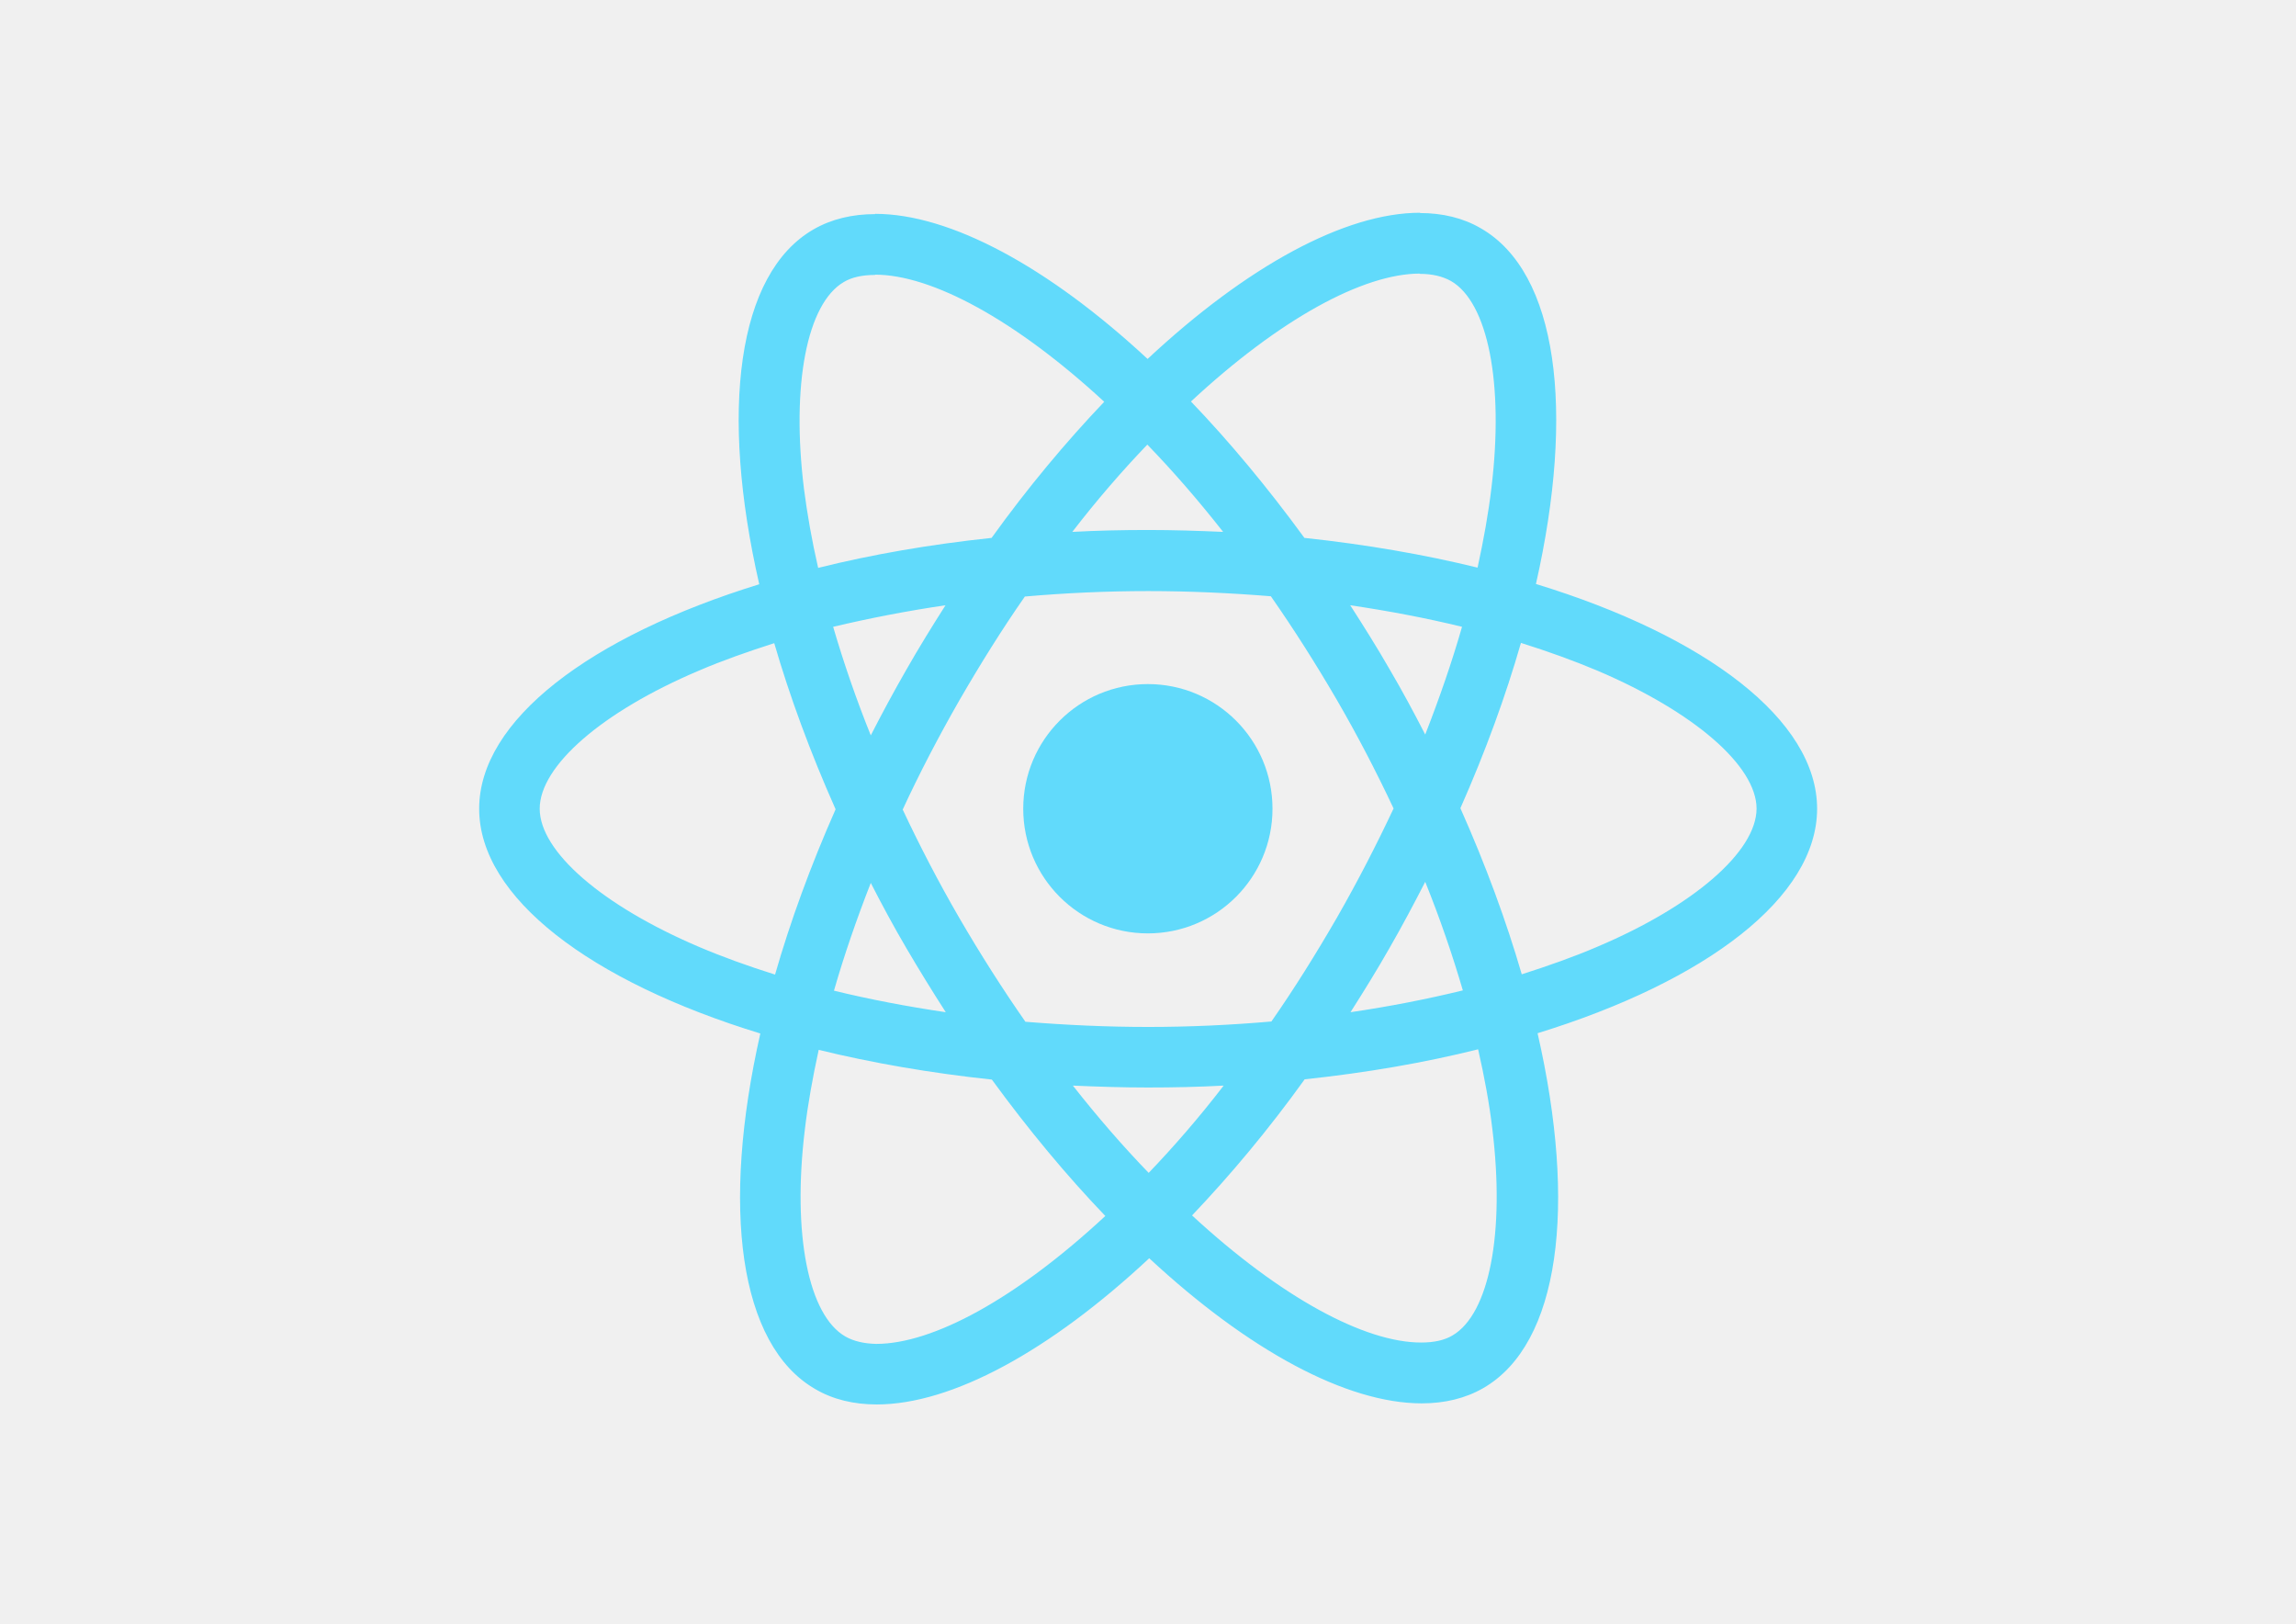
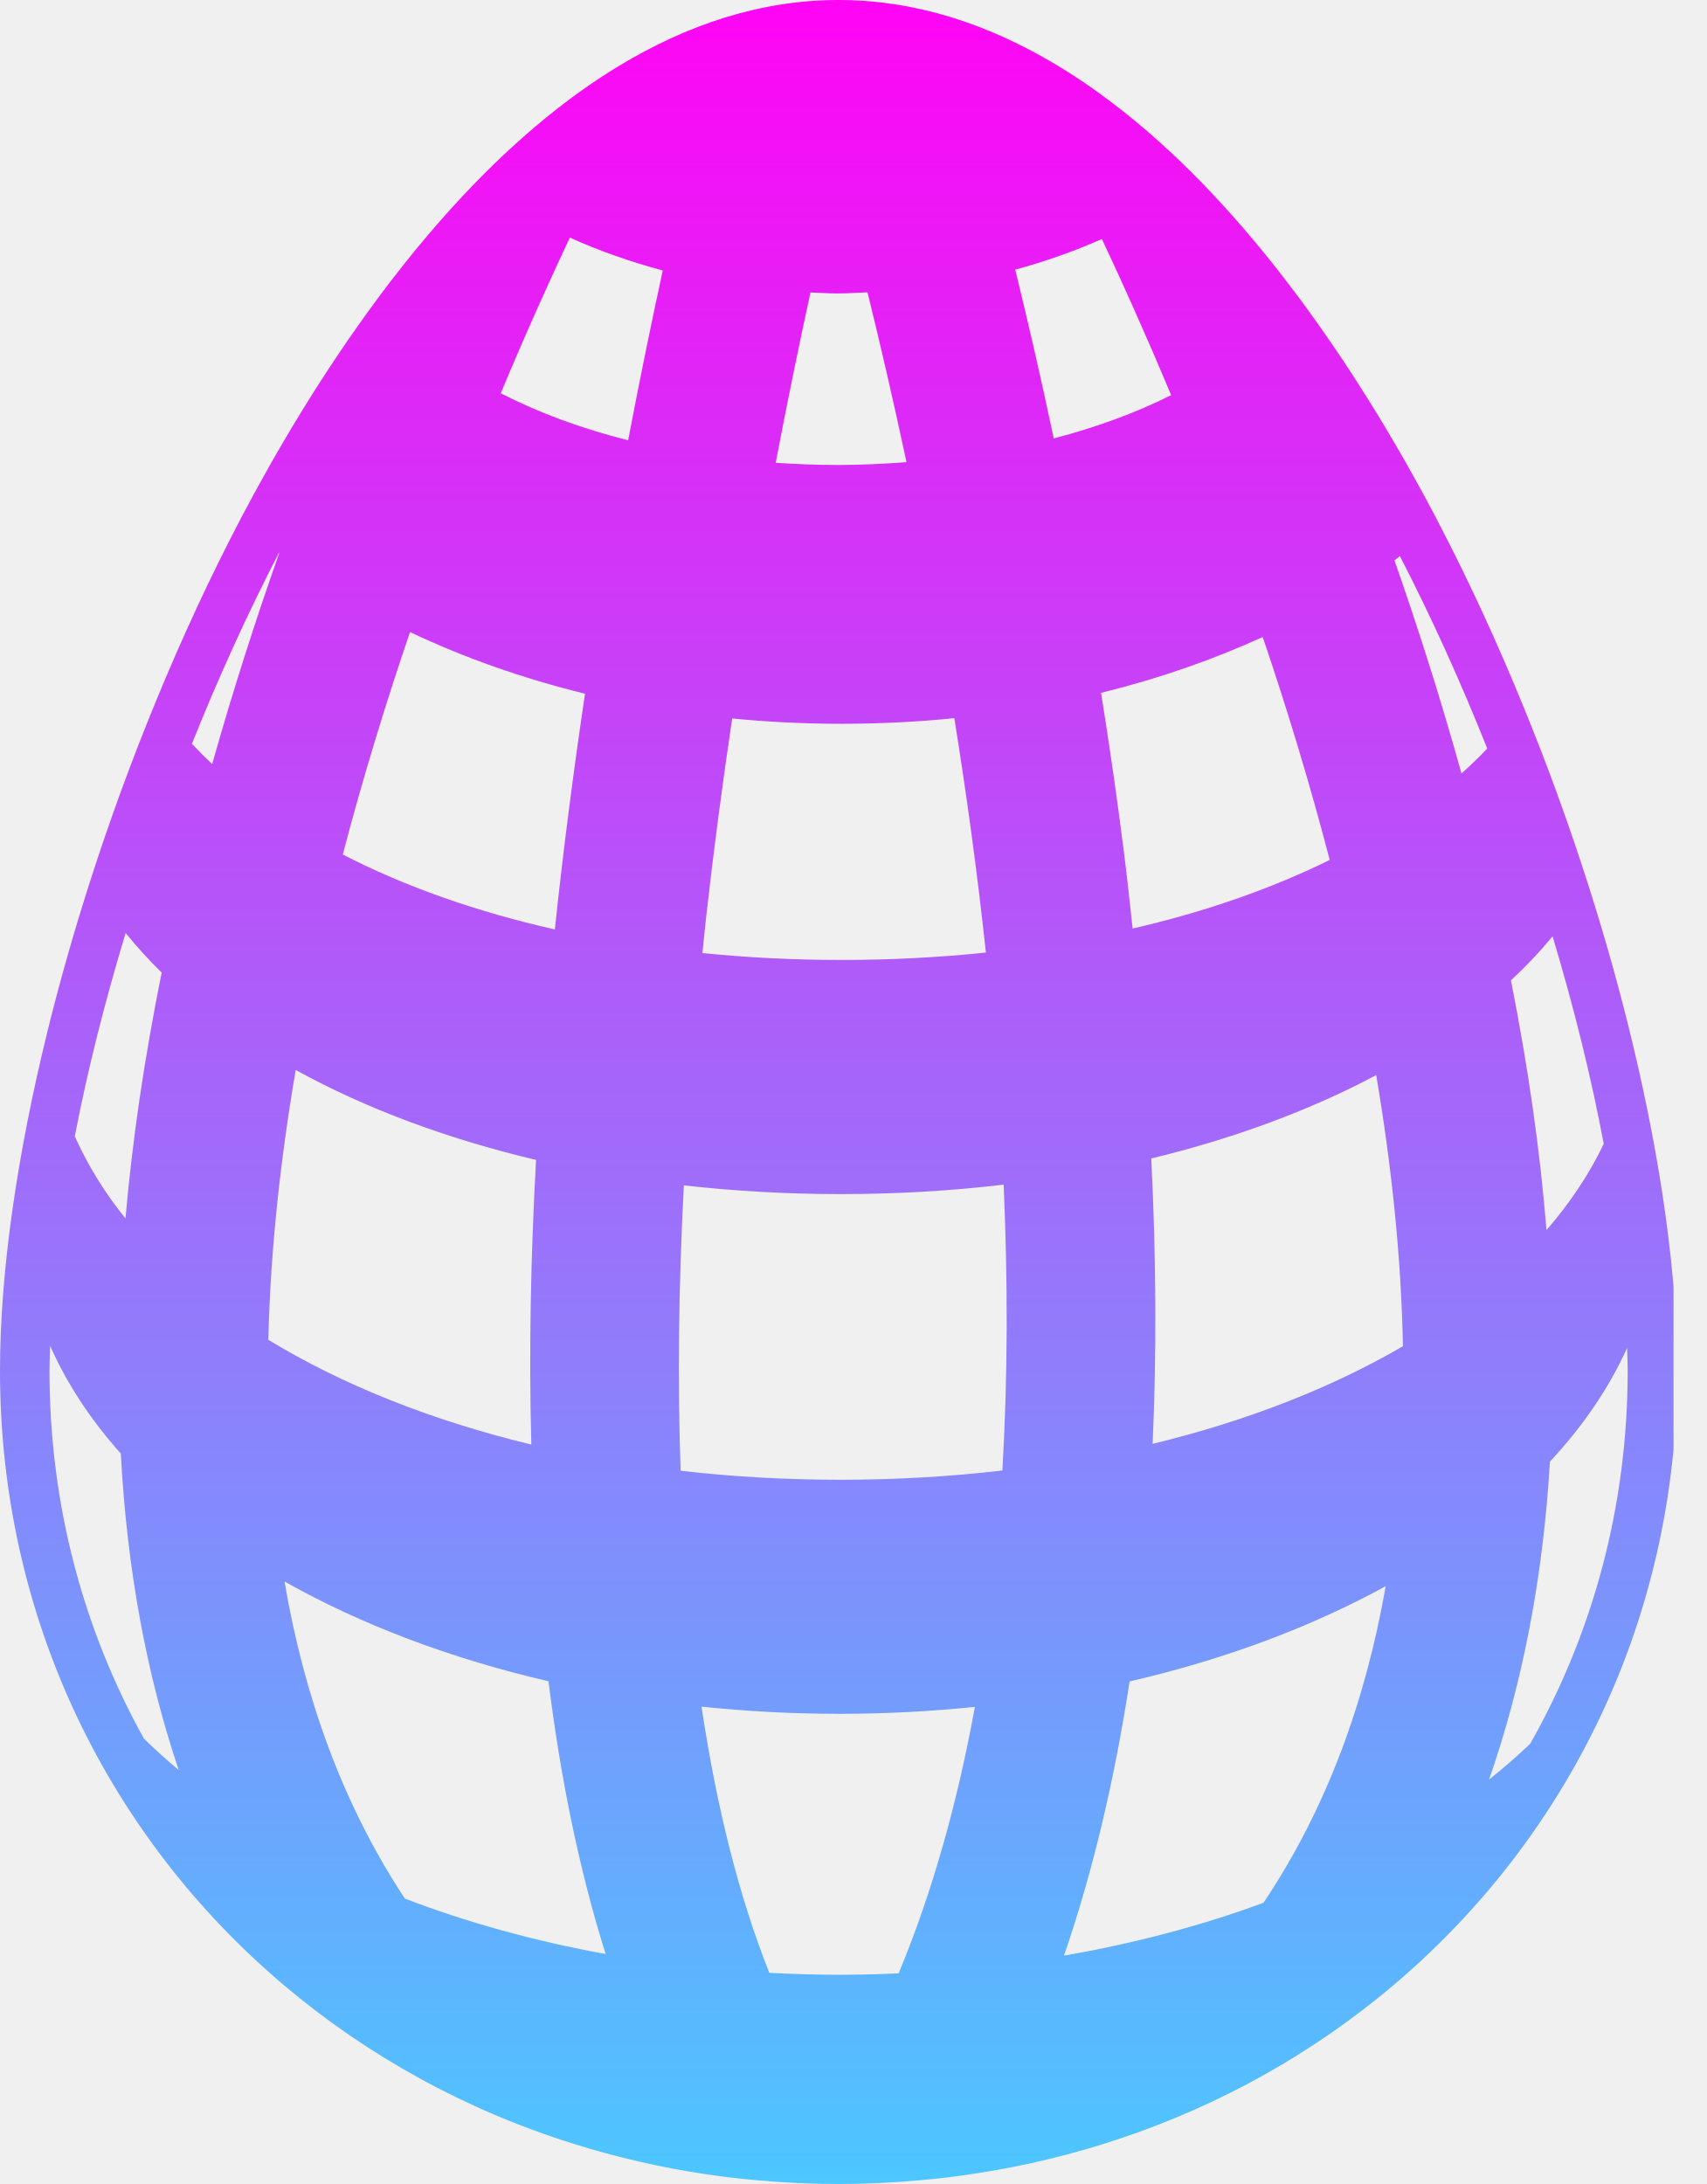
- <svg xmlns="http://www.w3.org/2000/svg" viewBox="0 0 841.9 595.3">
-   <g fill="#61DAFB">
-     <path d="M666.3 296.5c0-32.5-40.7-63.3-103.1-82.4 14.4-63.6 8-114.2-20.2-130.4-6.5-3.8-14.1-5.6-22.4-5.6v22.3c4.6 0 8.3.9 11.4 2.6 13.6 7.8 19.5 37.5 14.9 75.7-1.1 9.4-2.9 19.3-5.1 29.4-19.6-4.8-41-8.5-63.5-10.9-13.5-18.5-27.5-35.3-41.6-50 32.6-30.3 63.2-46.9 84-46.9V78c-27.5 0-63.5 19.6-99.9 53.6-36.4-33.8-72.4-53.2-99.9-53.2v22.3c20.7 0 51.4 16.5 84 46.6-14 14.7-28 31.4-41.3 49.9-22.6 2.4-44 6.1-63.6 11-2.3-10-4-19.7-5.2-29-4.7-38.2 1.1-67.9 14.6-75.8 3-1.8 6.9-2.6 11.5-2.6V78.5c-8.4 0-16 1.8-22.6 5.6-28.1 16.2-34.4 66.7-19.9 130.1-62.2 19.2-102.7 49.9-102.7 82.3 0 32.5 40.7 63.3 103.1 82.4-14.4 63.6-8 114.2 20.2 130.4 6.5 3.8 14.1 5.6 22.5 5.6 27.5 0 63.5-19.6 99.9-53.6 36.4 33.8 72.4 53.2 99.9 53.2 8.4 0 16-1.8 22.6-5.6 28.1-16.2 34.4-66.7 19.9-130.1 62-19.1 102.5-49.9 102.5-82.3zm-130.2-66.7c-3.7 12.9-8.3 26.2-13.5 39.5-4.1-8-8.4-16-13.1-24-4.6-8-9.5-15.8-14.4-23.4 14.2 2.1 27.9 4.7 41 7.9zm-45.8 106.5c-7.8 13.5-15.8 26.3-24.1 38.2-14.9 1.3-30 2-45.2 2-15.1 0-30.2-.7-45-1.9-8.3-11.9-16.4-24.6-24.2-38-7.6-13.1-14.5-26.4-20.8-39.8 6.2-13.4 13.2-26.8 20.7-39.9 7.8-13.5 15.8-26.3 24.1-38.2 14.9-1.3 30-2 45.2-2 15.1 0 30.2.7 45 1.9 8.3 11.9 16.4 24.6 24.2 38 7.6 13.1 14.5 26.4 20.8 39.8-6.3 13.4-13.2 26.8-20.7 39.9zm32.3-13c5.4 13.4 10 26.8 13.8 39.8-13.1 3.2-26.9 5.9-41.2 8 4.9-7.7 9.8-15.6 14.4-23.7 4.6-8 8.9-16.1 13-24.1zM421.2 430c-9.3-9.6-18.6-20.3-27.8-32 9 .4 18.2.7 27.5.7 9.4 0 18.7-.2 27.8-.7-9 11.7-18.3 22.4-27.5 32zm-74.4-58.9c-14.2-2.1-27.9-4.7-41-7.9 3.7-12.9 8.3-26.2 13.5-39.5 4.1 8 8.4 16 13.1 24 4.7 8 9.5 15.8 14.4 23.4zM420.7 163c9.3 9.6 18.6 20.3 27.8 32-9-.4-18.2-.7-27.5-.7-9.4 0-18.7.2-27.8.7 9-11.7 18.3-22.4 27.5-32zm-74 58.9c-4.9 7.7-9.8 15.6-14.4 23.7-4.6 8-8.9 16-13 24-5.4-13.4-10-26.8-13.8-39.8 13.1-3.1 26.9-5.8 41.2-7.9zm-90.5 125.2c-35.4-15.1-58.3-34.9-58.3-50.6 0-15.7 22.9-35.6 58.3-50.6 8.6-3.7 18-7 27.7-10.1 5.7 19.6 13.2 40 22.5 60.9-9.2 20.8-16.6 41.1-22.2 60.6-9.9-3.1-19.3-6.5-28-10.2zM310 490c-13.6-7.8-19.5-37.5-14.9-75.7 1.1-9.4 2.9-19.3 5.1-29.4 19.6 4.8 41 8.5 63.5 10.9 13.5 18.5 27.5 35.3 41.6 50-32.6 30.3-63.2 46.9-84 46.9-4.5-.1-8.3-1-11.3-2.7zm237.2-76.2c4.7 38.2-1.1 67.9-14.6 75.8-3 1.8-6.9 2.6-11.5 2.6-20.7 0-51.4-16.5-84-46.6 14-14.7 28-31.4 41.3-49.9 22.6-2.4 44-6.1 63.6-11 2.3 10.1 4.1 19.8 5.2 29.1zm38.5-66.7c-8.6 3.7-18 7-27.7 10.1-5.7-19.6-13.2-40-22.5-60.9 9.2-20.8 16.6-41.1 22.2-60.6 9.9 3.1 19.3 6.5 28.1 10.2 35.4 15.1 58.3 34.9 58.3 50.6-.1 15.7-23 35.6-58.4 50.6zM320.8 78.4z" />
-     <circle cx="420.9" cy="296.5" r="45.7" />
-     <path d="M520.5 78.1z" />
+ <svg xmlns="http://www.w3.org/2000/svg" width="50" height="64" viewBox="0 0 50 64" fill="none">
+   <g clip-path="url(#clip0)">
+     <path d="M8.313 58.168C10.75 60.231 13.623 61.825 16.8 62.82C18.054 63.212 19.352 63.516 20.692 63.714C21.181 63.787 21.677 63.845 22.176 63.89C22.965 63.961 23.764 64 24.575 64C25.361 64 26.137 63.962 26.902 63.895C27.337 63.857 27.768 63.809 28.196 63.75C29.575 63.561 30.913 63.263 32.202 62.868C35.258 61.932 38.038 60.443 40.421 58.516C45.786 54.178 49.15 47.624 49.15 40.168C49.15 37.383 48.681 34.085 47.853 30.617C47.487 29.083 47.05 27.518 46.548 25.944C45.987 24.183 45.346 22.419 44.636 20.687C43.886 18.855 43.064 17.062 42.175 15.357C42.143 15.295 42.113 15.231 42.08 15.17C41.082 13.27 39.716 10.938 38.03 8.678C37.878 8.475 37.723 8.271 37.566 8.068C36.833 7.125 36.044 6.203 35.202 5.338C34.39 4.504 33.528 3.726 32.62 3.034C32.05 2.599 31.462 2.199 30.856 1.842C28.93 0.706 26.829 0 24.574 0C22.268 0 20.122 0.736 18.161 1.918C16.629 2.841 15.21 4.037 13.916 5.369C12.924 6.391 12.006 7.492 11.166 8.614C11.142 8.646 11.118 8.679 11.094 8.712C9.42 10.962 8.062 13.28 7.069 15.17C7.056 15.194 7.045 15.218 7.032 15.242C6.148 16.929 5.33 18.704 4.582 20.518C3.863 22.262 3.213 24.04 2.643 25.816C2.169 27.294 1.749 28.767 1.393 30.214C0.503 33.831 0 37.276 0 40.168C0 47.43 3.191 53.831 8.313 58.168ZM11.864 55.636C10.028 52.856 8.91 49.7 8.337 46.344C10.565 47.599 13.185 48.599 16.073 49.268C16.425 52.092 16.969 54.786 17.748 57.26C15.651 56.88 13.676 56.331 11.864 55.636ZM26.334 57.827C25.76 57.852 25.184 57.869 24.599 57.869C23.906 57.869 23.222 57.847 22.544 57.812C21.662 55.592 21.002 52.978 20.558 50.012C21.872 50.148 23.221 50.222 24.599 50.222C25.952 50.222 27.277 50.15 28.568 50.019C28.066 52.779 27.338 55.409 26.334 57.827ZM37.025 55.759C35.22 56.426 33.256 56.948 31.18 57.307C32.021 54.857 32.657 52.173 33.102 49.273C35.891 48.628 38.431 47.675 40.607 46.481C40.019 49.835 38.885 52.988 37.025 55.759ZM45.497 27.439C46.121 29.513 46.628 31.562 46.996 33.519C46.572 34.408 46.008 35.252 45.319 36.046C45.13 33.709 44.781 31.268 44.277 28.73C44.721 28.316 45.128 27.886 45.497 27.439ZM45.42 42.831C46.387 41.792 47.153 40.675 47.681 39.497C47.687 39.721 47.698 39.95 47.698 40.168C47.698 44.164 46.664 47.882 44.843 51.097C44.465 51.459 44.063 51.809 43.636 52.148C44.62 49.325 45.219 46.217 45.42 42.831ZM41.024 16.296C41.953 18.102 42.814 20 43.583 21.938C43.343 22.186 43.094 22.43 42.828 22.666C42.223 20.488 41.553 18.392 40.864 16.421C40.919 16.38 40.97 16.337 41.024 16.296ZM41.112 39.449C39.023 40.669 36.537 41.641 33.777 42.311C33.895 39.669 33.883 36.881 33.737 33.948C36.177 33.358 38.402 32.53 40.329 31.505C40.775 34.143 41.061 36.817 41.112 39.449ZM37.003 18.667C37.704 20.732 38.375 22.927 38.966 25.2C37.253 26.044 35.31 26.722 33.191 27.21C33.11 26.473 33.033 25.739 32.938 24.986C32.735 23.38 32.508 21.814 32.266 20.304C33.955 19.887 35.542 19.335 37.003 18.667ZM32.29 7.004C32.874 8.243 33.572 9.791 34.319 11.579C33.282 12.101 32.124 12.522 30.879 12.848C30.493 11.019 30.108 9.356 29.751 7.902C30.641 7.659 31.489 7.359 32.29 7.004ZM23.75 8.57C24.014 8.58 24.275 8.599 24.543 8.599C24.84 8.599 25.129 8.579 25.422 8.566C25.778 10.013 26.169 11.688 26.564 13.544C25.901 13.592 25.23 13.626 24.543 13.626C23.929 13.626 23.327 13.6 22.731 13.562C23.085 11.706 23.433 10.026 23.75 8.57ZM20.698 26.826C20.921 24.848 21.179 22.913 21.456 21.054C22.502 21.156 23.571 21.21 24.661 21.21C25.785 21.21 26.888 21.154 27.966 21.045C28.318 23.238 28.637 25.544 28.891 27.914C27.522 28.056 26.108 28.131 24.661 28.131C23.266 28.131 21.904 28.061 20.584 27.929C20.623 27.56 20.655 27.2 20.698 26.826ZM20.04 34.736C21.525 34.903 23.06 34.992 24.633 34.992C26.272 34.992 27.869 34.897 29.411 34.715C29.535 37.51 29.536 40.327 29.374 43.092C27.843 43.27 26.258 43.363 24.632 43.363C23.026 43.363 21.459 43.273 19.946 43.099C19.852 40.502 19.884 37.71 20.04 34.736ZM16.699 6.963C17.555 7.348 18.466 7.671 19.422 7.926C19.103 9.391 18.757 11.065 18.407 12.902C17.046 12.56 15.791 12.098 14.674 11.524C15.42 9.739 16.117 8.197 16.699 6.963ZM12.015 18.521C13.584 19.266 15.304 19.878 17.144 20.328C16.815 22.537 16.511 24.855 16.259 27.237C13.961 26.717 11.864 25.978 10.045 25.041C10.64 22.771 11.314 20.579 12.015 18.521ZM15.709 33.99C15.554 36.773 15.496 39.577 15.57 42.331C12.644 41.626 10.03 40.58 7.863 39.262C7.925 36.64 8.216 33.98 8.666 31.355C10.701 32.475 13.082 33.369 15.709 33.99ZM3.682 27.341C4.004 27.74 4.356 28.128 4.738 28.501C4.234 30.997 3.878 33.403 3.677 35.706C3.064 34.946 2.569 34.142 2.192 33.299C2.562 31.378 3.067 29.37 3.682 27.341ZM4.218 50.949C2.449 47.768 1.45 44.102 1.45 40.168C1.45 39.931 1.462 39.681 1.468 39.437C1.96 40.547 2.656 41.606 3.54 42.595C3.72 45.959 4.288 49.056 5.237 51.869C4.879 51.571 4.539 51.264 4.218 50.949ZM5.624 21.796C6.393 19.873 7.249 17.988 8.175 16.195C8.178 16.198 8.181 16.2 8.184 16.202C7.495 18.155 6.826 20.232 6.218 22.391C6.011 22.197 5.813 21.999 5.624 21.796Z" fill="url(#paint0_linear)" />
  </g>
+   <defs>
+     <linearGradient id="paint0_linear" x1="24.575" y1="0" x2="24.575" y2="64" gradientUnits="userSpaceOnUse">
+       <stop stop-color="#FF04F5" />
+       <stop offset="1" stop-color="#4CC7FF" />
+     </linearGradient>
+     <clipPath id="clip0">
+       <rect width="49.042" height="64" fill="white" />
+     </clipPath>
+   </defs>
</svg>
